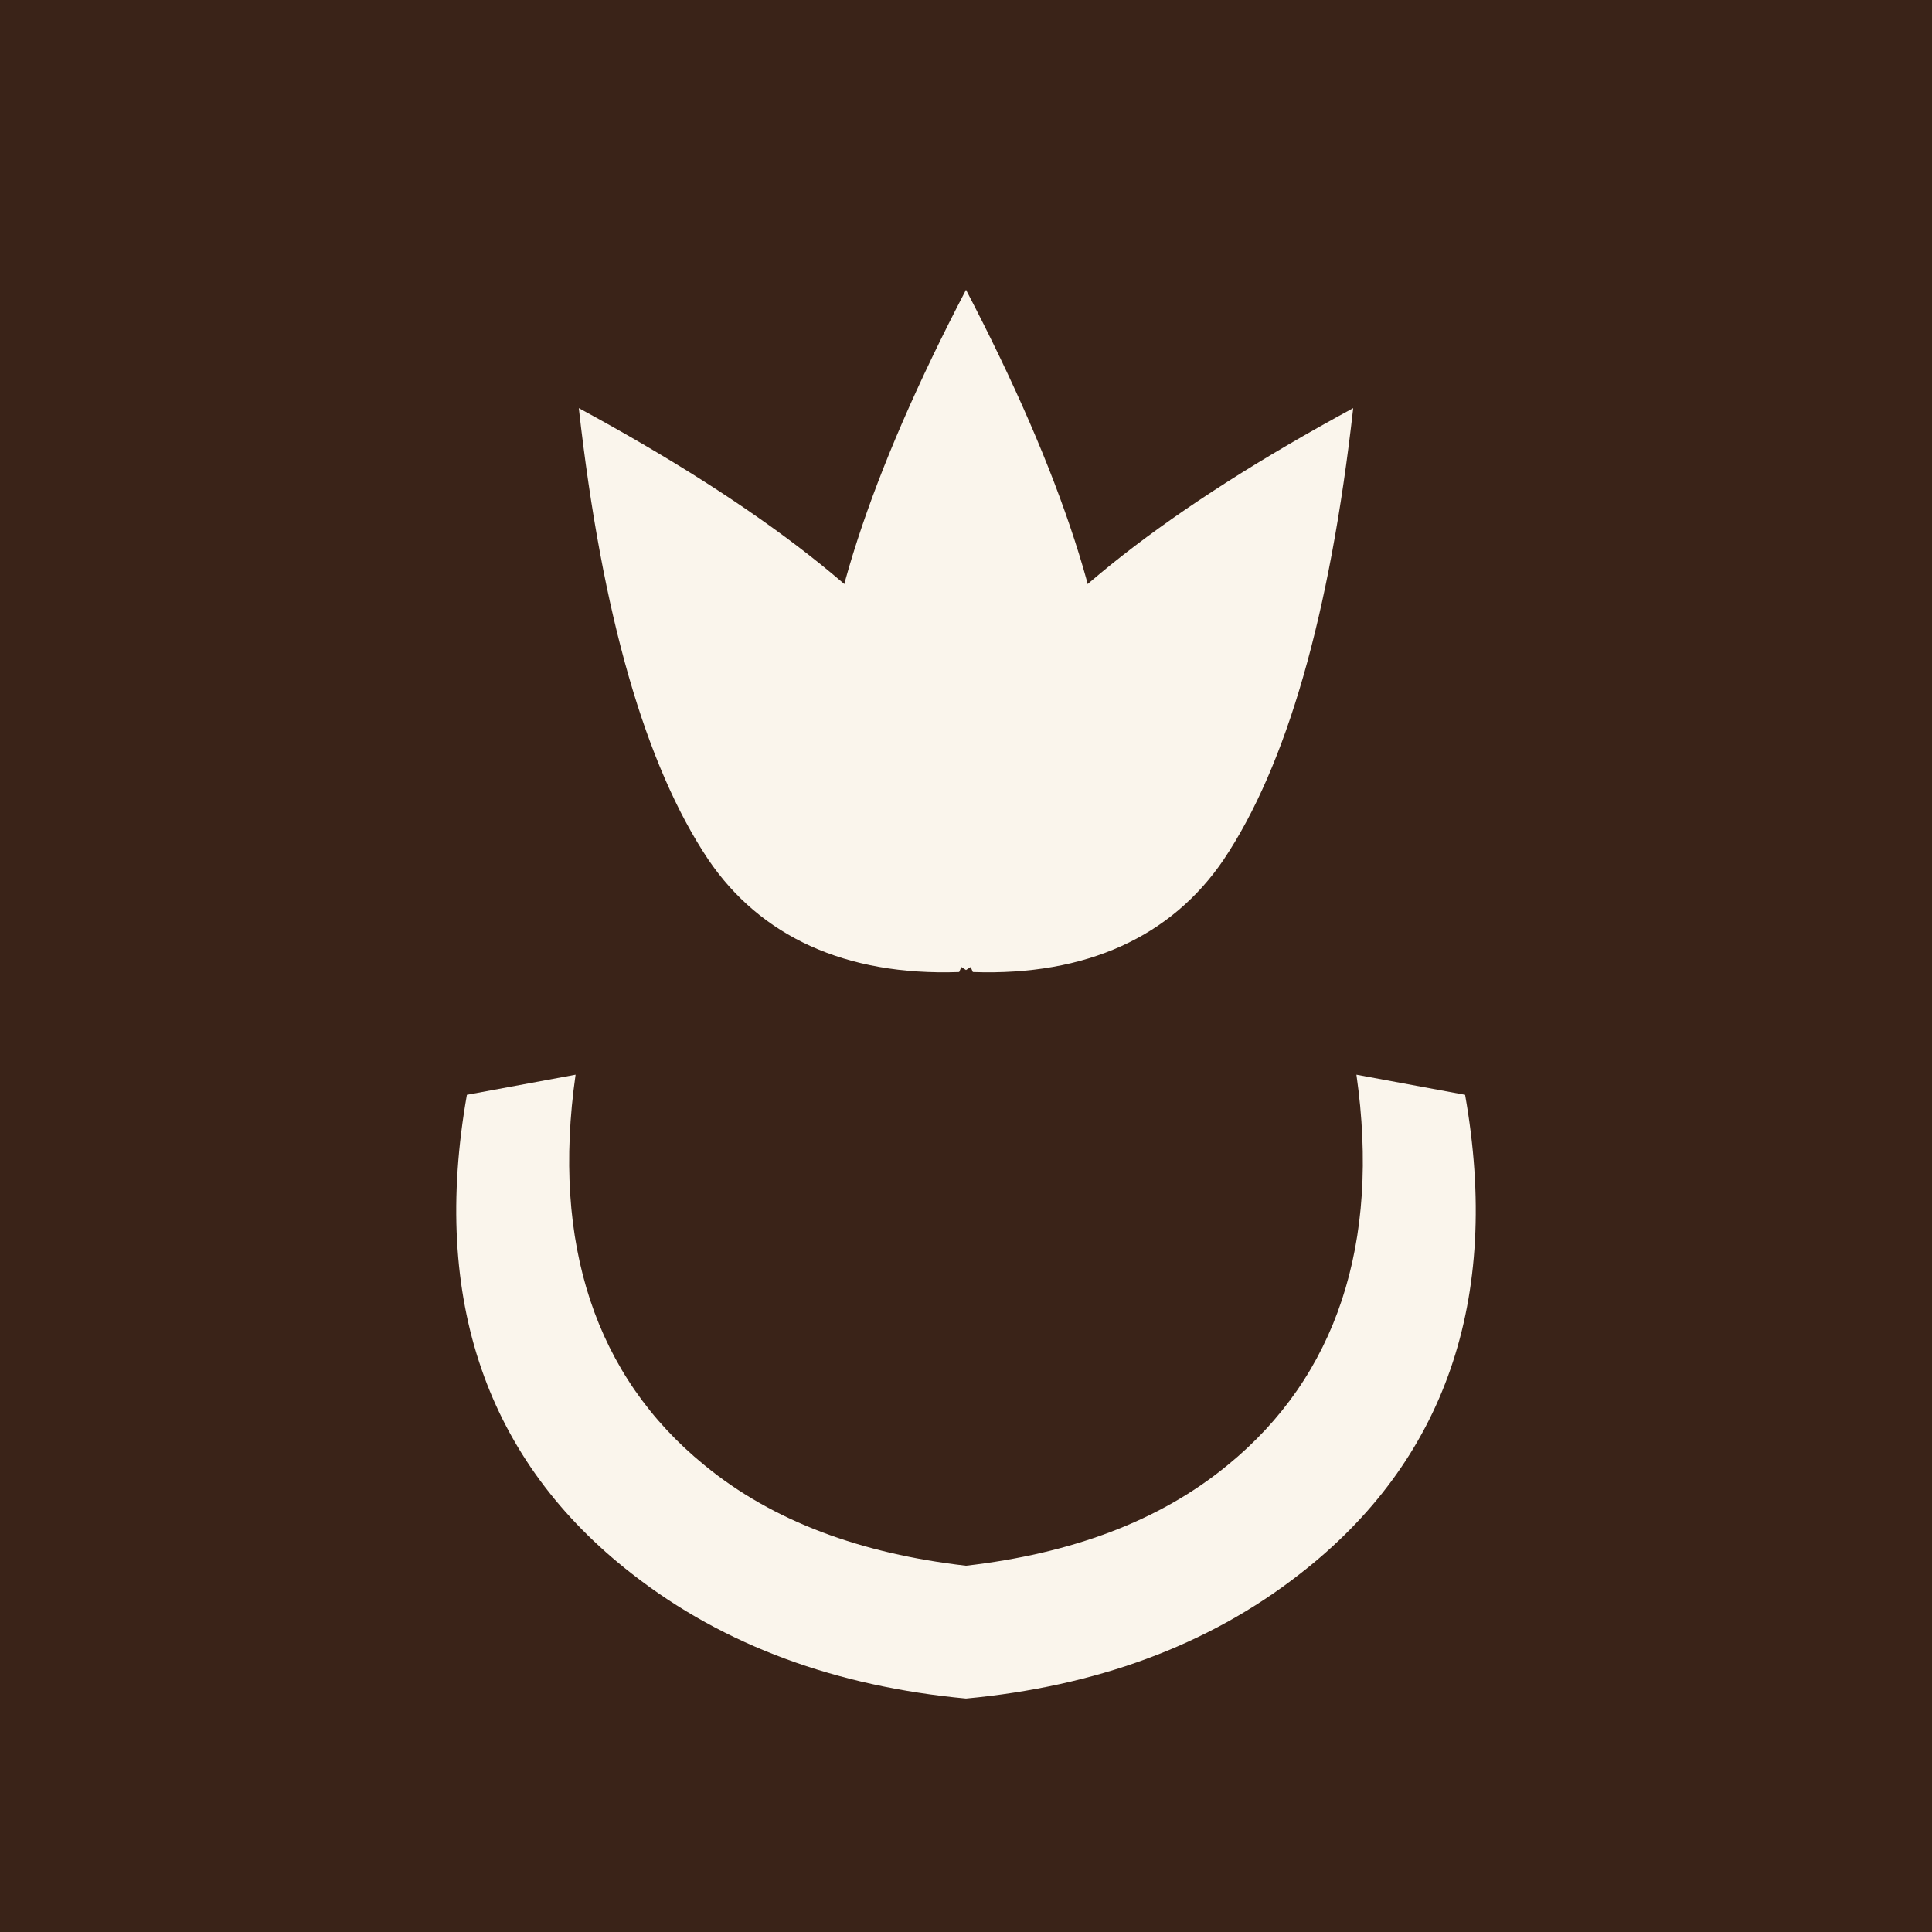
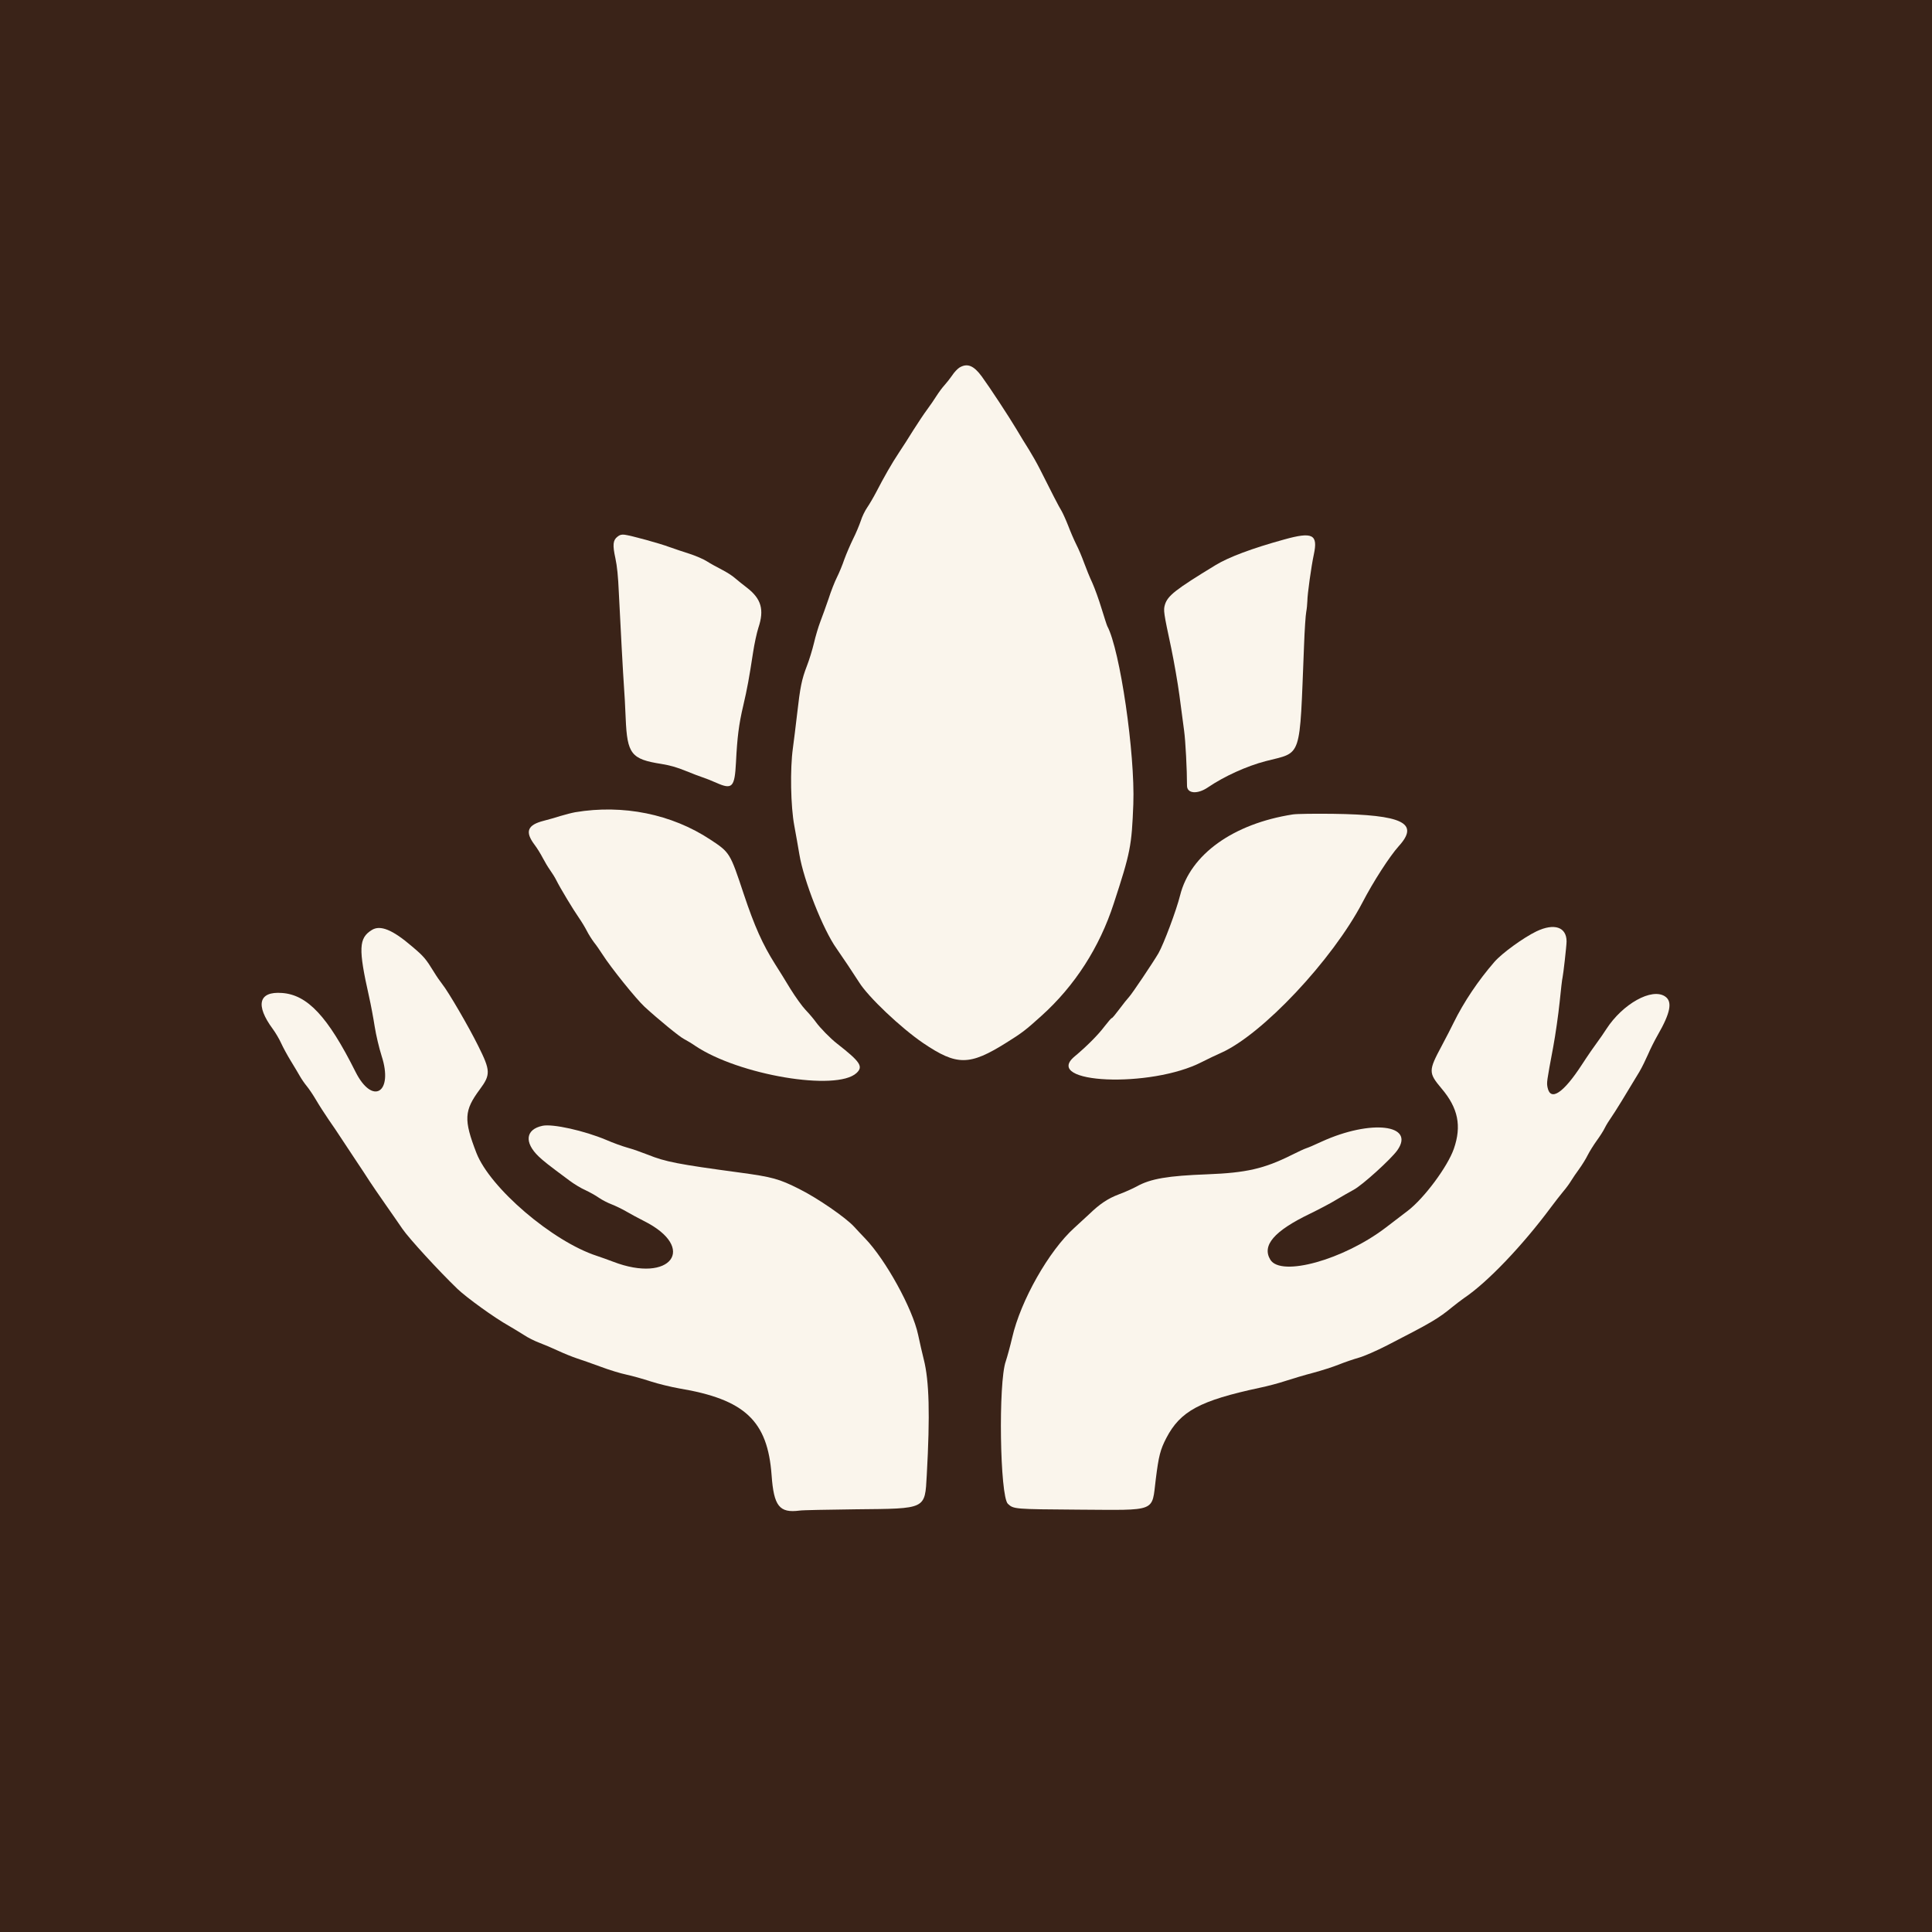
<svg xmlns="http://www.w3.org/2000/svg" viewBox="0 0 48 48" width="48" height="48">
  <rect width="48" height="48" fill="#3a2318" />
  <g fill="#faf5ec">
-     <path d="M24 7.2C26.4 11.8 27.6 15.5 27.6 18.3C27.6 20.6 26.4 22.6 24 24.1C21.6 22.6 20.4 20.6 20.4 18.3C20.4 15.5 21.6 11.8 24 7.2Z" />
-     <path d="M14.38 10.14C18.94 12.61 22.01 15.01 23.57 17.33C24.86 19.24 24.98 21.57 23.83 24.15C21 24.25 18.89 23.26 17.6 21.36C16.04 19.03 14.96 15.3 14.38 10.14Z" />
-     <path d="M33.62 10.14C33.04 15.3 31.96 19.03 30.4 21.36C29.11 23.26 27 24.25 24.17 24.15C23.02 21.57 23.14 19.24 24.43 17.33C25.99 15.01 29.06 12.61 33.62 10.14Z" />
-     <path d="M11.6 27.2c-.9 5.1.5 9.1 4.1 11.9 2.3 1.8 5.1 2.8 8.3 3.1v-3.3c-2.6-.3-4.8-1.1-6.5-2.5-2.7-2.2-3.8-5.5-3.2-9.7Z" />
-     <path d="M36.4 27.2c.9 5.1-.5 9.1-4.1 11.9-2.3 1.8-5.1 2.8-8.3 3.1v-3.3c2.6-.3 4.8-1.1 6.5-2.5 2.7-2.2 3.8-5.5 3.2-9.7Z" />
+     <path d="M23.836 9.133C23.787 9.165 23.704 9.251 23.655 9.329C23.603 9.404 23.517 9.513 23.468 9.567C23.416 9.622 23.327 9.743 23.27 9.832C23.215 9.921 23.106 10.079 23.031 10.18C22.954 10.283 22.804 10.51 22.692 10.686C22.583 10.864 22.422 11.114 22.335 11.244C22.157 11.511 21.962 11.853 21.772 12.221C21.7 12.359 21.597 12.534 21.545 12.609C21.493 12.684 21.418 12.833 21.384 12.946C21.346 13.055 21.263 13.256 21.194 13.391C21.128 13.526 21.03 13.753 20.978 13.894C20.93 14.038 20.846 14.239 20.792 14.346C20.74 14.449 20.645 14.688 20.585 14.878C20.521 15.064 20.429 15.32 20.38 15.447C20.332 15.573 20.26 15.812 20.222 15.979C20.182 16.145 20.104 16.401 20.047 16.545C19.918 16.881 19.88 17.068 19.803 17.747C19.768 18.046 19.722 18.425 19.699 18.589C19.627 19.107 19.644 20.035 19.734 20.513C19.774 20.731 19.831 21.05 19.86 21.226C19.966 21.872 20.449 23.1 20.786 23.569C20.921 23.761 21.223 24.213 21.341 24.4C21.568 24.768 22.379 25.535 22.936 25.915C23.773 26.481 24.086 26.481 25.006 25.903C25.394 25.662 25.492 25.584 25.877 25.236C26.703 24.492 27.318 23.537 27.671 22.447C28.085 21.182 28.117 21.019 28.157 19.978C28.203 18.73 27.827 16.145 27.51 15.556C27.496 15.527 27.433 15.329 27.367 15.116C27.303 14.903 27.2 14.619 27.14 14.484C27.076 14.349 26.984 14.121 26.933 13.981C26.881 13.837 26.795 13.633 26.737 13.521C26.682 13.411 26.593 13.204 26.539 13.061C26.484 12.92 26.409 12.756 26.378 12.701C26.314 12.601 26.102 12.187 25.84 11.663C25.765 11.514 25.639 11.292 25.564 11.172C25.486 11.051 25.346 10.821 25.251 10.66C25.067 10.352 24.598 9.636 24.391 9.352C24.193 9.082 24.032 9.015 23.836 9.133Z" />
+     <path d="M15.341 13.334C15.228 13.42 15.217 13.541 15.289 13.868C15.332 14.067 15.358 14.328 15.375 14.728C15.41 15.458 15.484 16.824 15.504 17.086C15.513 17.195 15.533 17.54 15.545 17.847C15.582 18.736 15.683 18.862 16.433 18.98C16.634 19.012 16.827 19.066 17.037 19.153C17.206 19.222 17.396 19.294 17.459 19.314C17.523 19.334 17.675 19.394 17.799 19.449C18.193 19.624 18.253 19.561 18.285 18.943C18.316 18.322 18.356 17.994 18.466 17.531C18.566 17.1 18.609 16.867 18.71 16.209C18.742 15.996 18.802 15.72 18.842 15.596C18.992 15.148 18.914 14.878 18.561 14.604C18.463 14.53 18.331 14.423 18.264 14.366C18.201 14.308 18.052 14.213 17.934 14.153C17.816 14.093 17.649 14.001 17.563 13.946C17.477 13.891 17.284 13.808 17.132 13.759C16.979 13.71 16.755 13.636 16.634 13.592C16.39 13.5 15.677 13.305 15.519 13.285C15.444 13.276 15.395 13.288 15.341 13.334Z" />
+     <path d="M31.906 13.403C31.104 13.624 30.523 13.843 30.199 14.041C29.198 14.65 29.011 14.8 28.942 15.024C28.902 15.162 28.908 15.211 29.1 16.108C29.169 16.442 29.261 16.965 29.302 17.272C29.342 17.58 29.396 17.977 29.419 18.155C29.454 18.408 29.491 19.127 29.491 19.521C29.491 19.719 29.753 19.739 30.012 19.561C30.414 19.288 30.969 19.035 31.443 18.911C32.361 18.673 32.283 18.905 32.398 16.051C32.412 15.654 32.438 15.274 32.453 15.202C32.467 15.131 32.478 15.01 32.481 14.932C32.481 14.768 32.579 14.067 32.642 13.774C32.749 13.276 32.611 13.207 31.906 13.403Z" />
+     <path d="M14.294 20.179C14.214 20.193 14.044 20.237 13.92 20.274C13.797 20.314 13.61 20.366 13.509 20.392C13.104 20.495 13.038 20.662 13.276 20.981C13.342 21.067 13.434 21.217 13.483 21.312C13.532 21.407 13.613 21.542 13.664 21.614C13.716 21.686 13.788 21.801 13.823 21.872C13.917 22.062 14.245 22.606 14.386 22.807C14.452 22.902 14.538 23.045 14.579 23.126C14.619 23.206 14.699 23.333 14.757 23.411C14.817 23.485 14.909 23.62 14.967 23.71C15.177 24.04 15.806 24.822 16.016 25.015C16.361 25.331 16.887 25.762 16.994 25.814C17.06 25.849 17.186 25.923 17.273 25.984C18.356 26.711 20.783 27.119 21.28 26.659C21.453 26.498 21.378 26.383 20.797 25.929C20.631 25.8 20.375 25.538 20.271 25.394C20.214 25.314 20.099 25.179 20.015 25.092C19.932 25.006 19.759 24.765 19.633 24.561C19.509 24.354 19.34 24.083 19.259 23.957C18.946 23.462 18.745 23.011 18.477 22.209C18.138 21.188 18.135 21.18 17.649 20.86C16.689 20.225 15.479 19.981 14.294 20.179Z" />
+     <path d="M32.122 20.234C30.641 20.464 29.572 21.228 29.319 22.246C29.227 22.617 28.911 23.457 28.781 23.684C28.643 23.919 28.137 24.673 28.057 24.762C28.014 24.808 27.901 24.949 27.812 25.069C27.72 25.193 27.637 25.294 27.623 25.294C27.608 25.294 27.528 25.389 27.441 25.501C27.283 25.711 27.004 25.992 26.694 26.251C25.892 26.924 28.589 27.042 29.859 26.386C30.012 26.309 30.227 26.205 30.334 26.159C31.36 25.705 33.102 23.85 33.85 22.422C34.117 21.907 34.525 21.274 34.753 21.021C35.273 20.449 34.853 20.242 33.114 20.219C32.662 20.214 32.217 20.219 32.122 20.234Z" />
+     <path d="M38.171 23.14C37.849 23.296 37.317 23.681 37.13 23.896C36.725 24.362 36.368 24.894 36.115 25.409C36.066 25.512 35.934 25.768 35.822 25.978C35.486 26.605 35.486 26.651 35.816 27.045C36.227 27.53 36.317 27.973 36.121 28.54C35.966 28.985 35.385 29.767 34.98 30.078C34.853 30.175 34.606 30.362 34.428 30.5C33.378 31.3 31.826 31.731 31.561 31.297C31.346 30.943 31.656 30.584 32.539 30.158C32.769 30.046 33.065 29.891 33.2 29.807C33.335 29.727 33.528 29.615 33.631 29.56C33.844 29.448 34.557 28.801 34.715 28.58C35.172 27.936 34.06 27.806 32.841 28.361C32.668 28.442 32.493 28.517 32.453 28.528C32.412 28.54 32.246 28.617 32.079 28.701C31.403 29.037 30.96 29.138 30.003 29.175C29.014 29.212 28.586 29.284 28.241 29.477C28.146 29.529 27.947 29.618 27.801 29.672C27.525 29.776 27.324 29.911 27.059 30.167C26.976 30.244 26.812 30.397 26.694 30.503C26.061 31.072 25.357 32.314 25.147 33.234C25.098 33.444 25.026 33.706 24.989 33.818C24.799 34.344 24.842 37.176 25.041 37.363C25.185 37.495 25.196 37.495 26.803 37.507C28.767 37.518 28.612 37.579 28.715 36.751C28.787 36.173 28.827 36.017 28.977 35.727C29.325 35.06 29.808 34.798 31.297 34.479C31.492 34.439 31.783 34.361 31.944 34.307C32.105 34.255 32.409 34.163 32.622 34.108C32.835 34.051 33.122 33.959 33.266 33.901C33.407 33.844 33.628 33.769 33.758 33.732C33.893 33.694 34.189 33.565 34.465 33.424C35.578 32.852 35.733 32.76 36.089 32.467C36.17 32.401 36.299 32.303 36.377 32.248C36.955 31.86 37.829 30.943 38.533 29.994C38.628 29.868 38.763 29.692 38.835 29.606C38.91 29.52 38.999 29.396 39.036 29.333C39.074 29.27 39.163 29.14 39.232 29.046C39.301 28.951 39.399 28.795 39.445 28.701C39.493 28.606 39.594 28.445 39.669 28.341C39.744 28.238 39.836 28.097 39.87 28.025C39.905 27.953 39.976 27.838 40.028 27.766C40.112 27.648 40.411 27.162 40.73 26.628C40.796 26.516 40.891 26.32 40.945 26.196C40.997 26.073 41.106 25.854 41.187 25.713C41.503 25.164 41.558 24.883 41.368 24.756C41.04 24.535 40.313 24.94 39.907 25.57C39.847 25.665 39.749 25.805 39.689 25.886C39.629 25.964 39.45 26.222 39.295 26.461C38.841 27.157 38.525 27.367 38.45 27.024C38.424 26.895 38.424 26.892 38.588 26.018C38.645 25.711 38.717 25.207 38.749 24.897C38.78 24.586 38.812 24.31 38.821 24.287C38.838 24.224 38.921 23.494 38.921 23.39C38.921 23.031 38.614 22.928 38.171 23.14Z" />
+     <path d="M9.237 23.106C8.912 23.307 8.901 23.569 9.168 24.756C9.214 24.96 9.277 25.297 9.309 25.504C9.343 25.719 9.418 26.035 9.481 26.234C9.78 27.151 9.254 27.47 8.832 26.628C8.144 25.253 7.638 24.713 7.003 24.67C6.425 24.627 6.339 24.972 6.779 25.567C6.845 25.656 6.94 25.817 6.986 25.92C7.035 26.027 7.141 26.222 7.224 26.357C7.308 26.493 7.408 26.662 7.449 26.734C7.489 26.806 7.569 26.921 7.621 26.984C7.676 27.05 7.779 27.203 7.851 27.326C7.923 27.45 8.067 27.674 8.17 27.824C8.274 27.973 8.395 28.151 8.438 28.22C8.484 28.289 8.645 28.534 8.8 28.767C8.955 29 9.131 29.264 9.188 29.356C9.246 29.445 9.415 29.692 9.562 29.902C9.708 30.109 9.904 30.394 9.999 30.532C10.163 30.771 10.899 31.573 11.367 32.024C11.6 32.245 12.284 32.74 12.644 32.941C12.753 33.005 12.92 33.105 13.018 33.168C13.112 33.232 13.285 33.318 13.4 33.361C13.515 33.404 13.725 33.493 13.866 33.559C14.009 33.626 14.216 33.709 14.326 33.746C14.438 33.781 14.702 33.876 14.915 33.953C15.128 34.034 15.421 34.123 15.562 34.152C15.706 34.183 15.976 34.258 16.166 34.321C16.355 34.382 16.672 34.459 16.87 34.494C18.506 34.767 19.072 35.299 19.17 36.65C19.225 37.42 19.363 37.596 19.866 37.53C19.935 37.518 20.564 37.507 21.269 37.498C23.023 37.481 22.977 37.504 23.025 36.653C23.109 35.143 23.086 34.307 22.951 33.775C22.913 33.626 22.85 33.349 22.81 33.16C22.672 32.51 22.005 31.3 21.496 30.771C21.404 30.676 21.28 30.543 21.22 30.477C21.016 30.253 20.309 29.764 19.851 29.537C19.36 29.29 19.187 29.241 18.379 29.132C16.841 28.925 16.531 28.864 16.097 28.689C15.944 28.629 15.717 28.548 15.591 28.514C15.464 28.479 15.226 28.393 15.062 28.321C14.515 28.091 13.731 27.916 13.478 27.97C13.058 28.059 13.018 28.381 13.383 28.732C13.512 28.853 13.601 28.925 14.147 29.33C14.26 29.416 14.438 29.523 14.544 29.569C14.648 29.618 14.8 29.701 14.881 29.759C14.964 29.816 15.105 29.888 15.197 29.922C15.286 29.957 15.444 30.032 15.548 30.092C15.651 30.152 15.852 30.262 15.996 30.334C17.339 31.006 16.663 31.898 15.231 31.346C15.096 31.294 14.915 31.231 14.829 31.202C13.731 30.845 12.175 29.517 11.836 28.643C11.517 27.818 11.531 27.591 11.919 27.068C12.192 26.7 12.19 26.602 11.879 25.981C11.64 25.498 11.14 24.641 10.988 24.451C10.936 24.385 10.844 24.253 10.787 24.158C10.58 23.822 10.534 23.764 10.237 23.514C9.752 23.097 9.447 22.974 9.237 23.106Z" />
  </g>
</svg>
